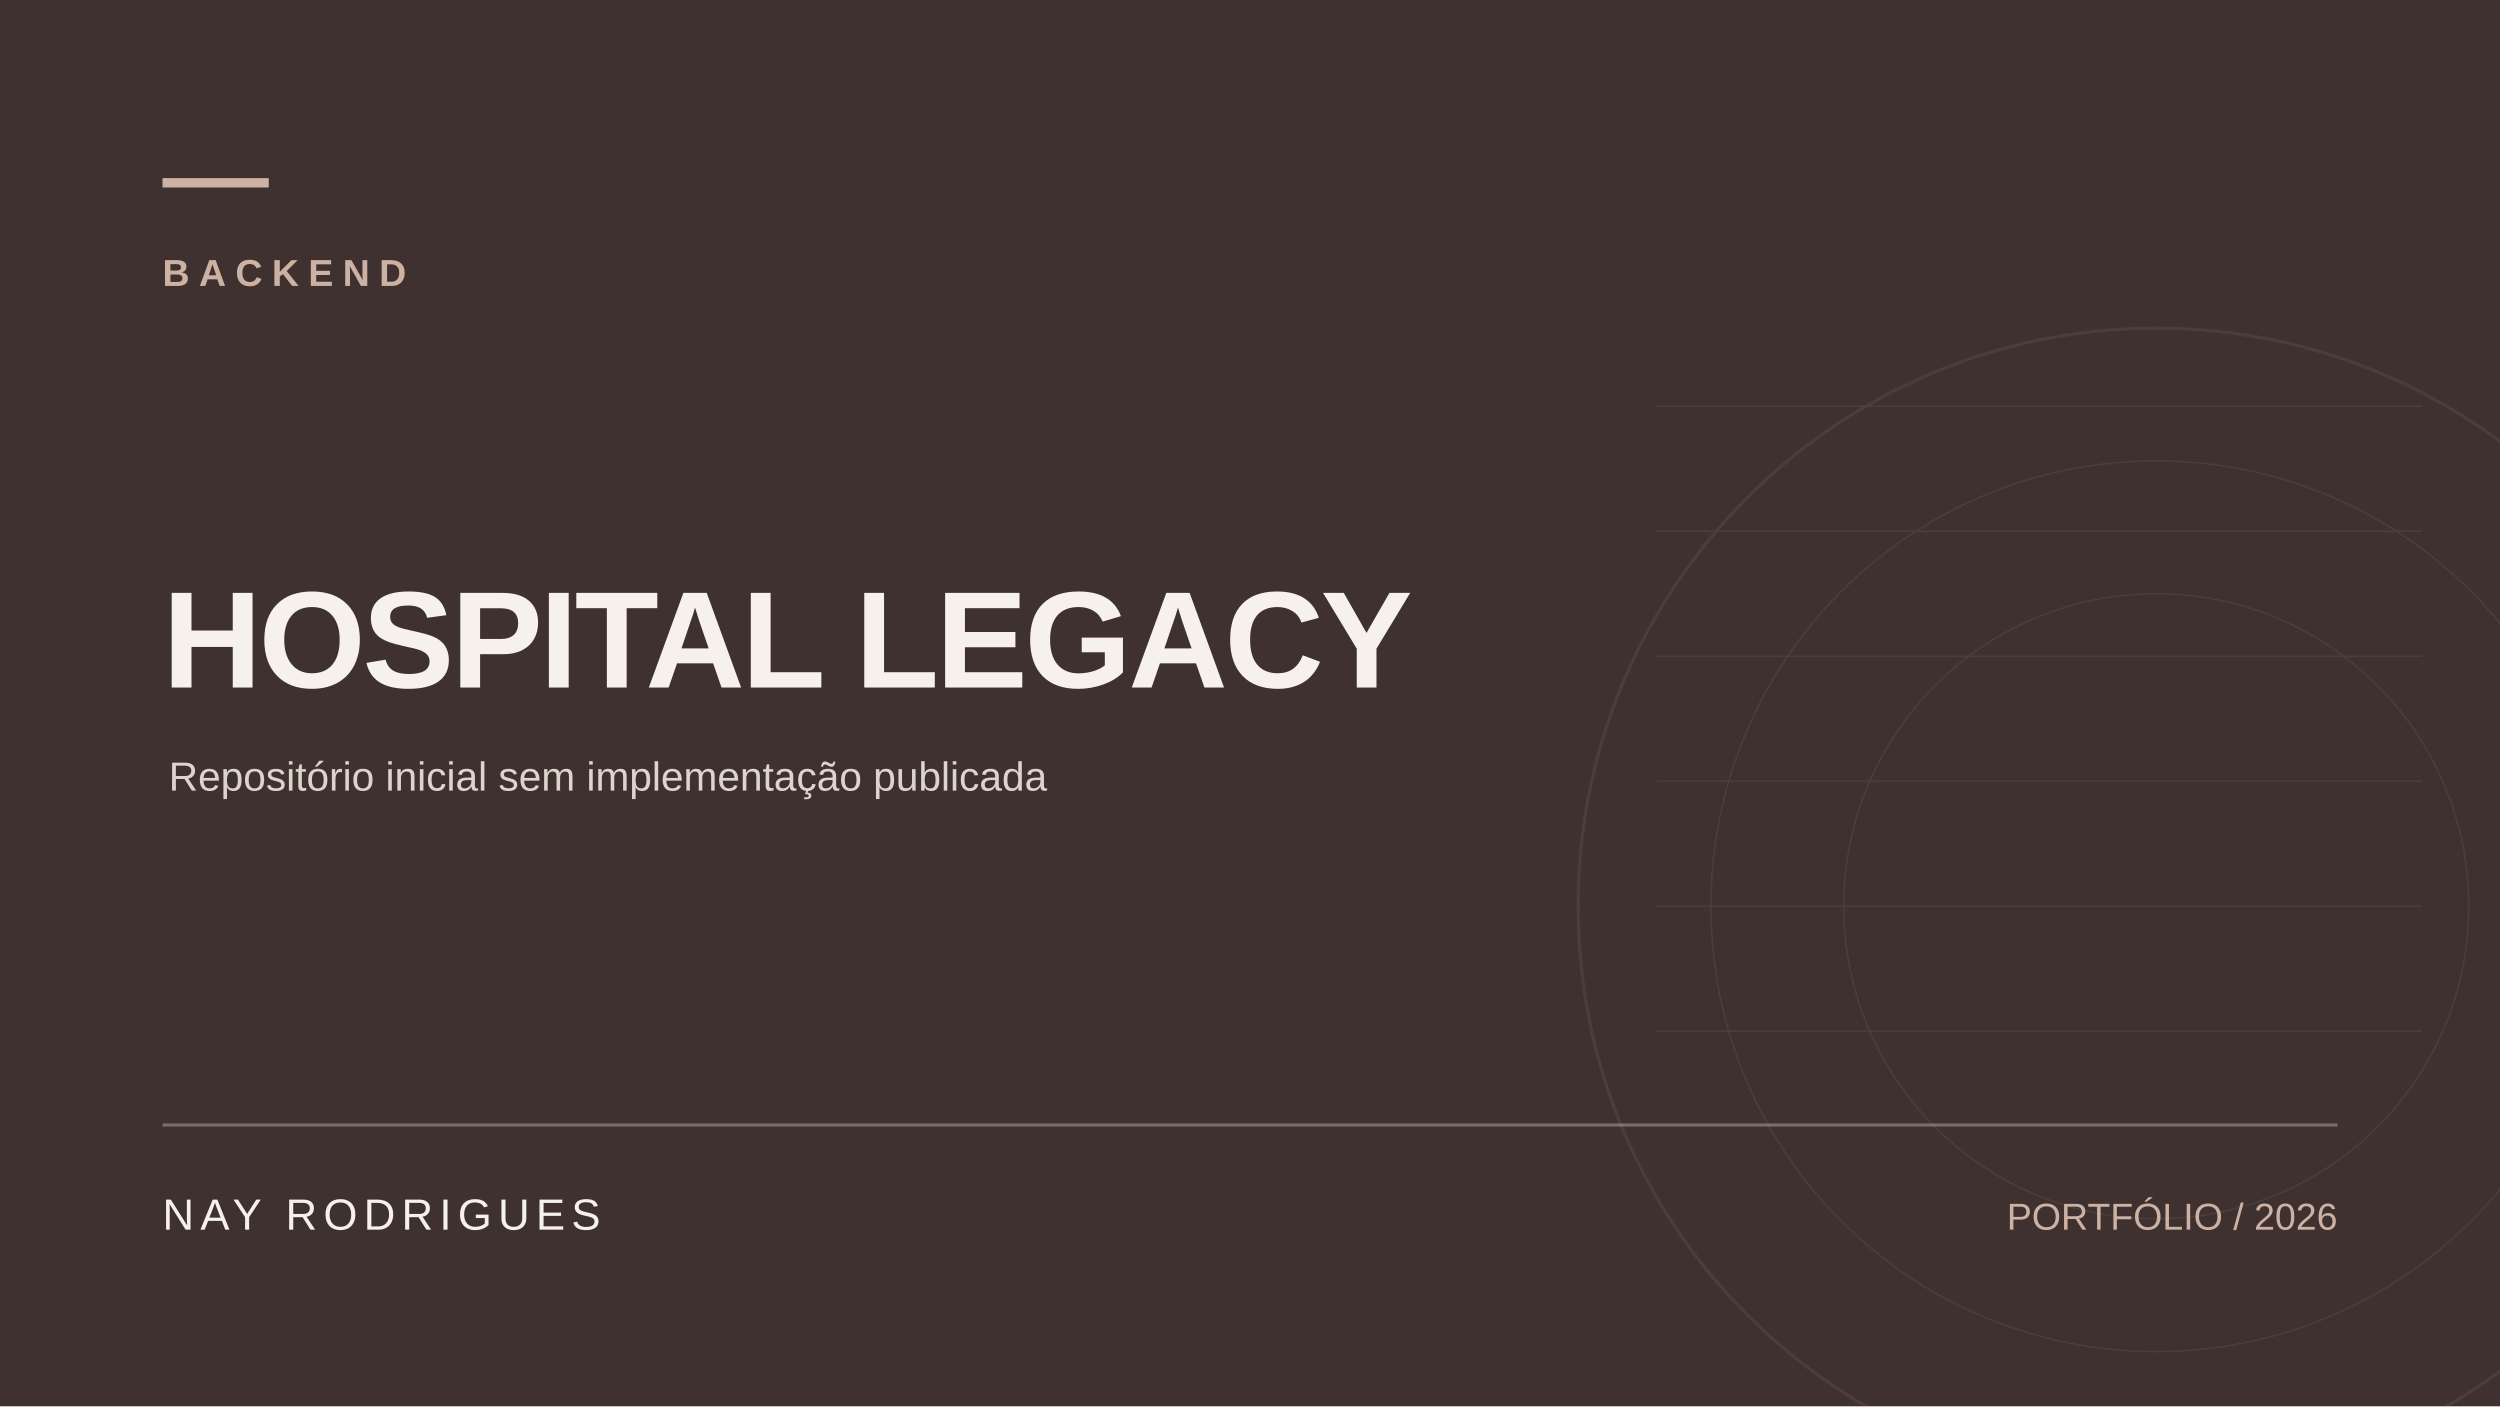
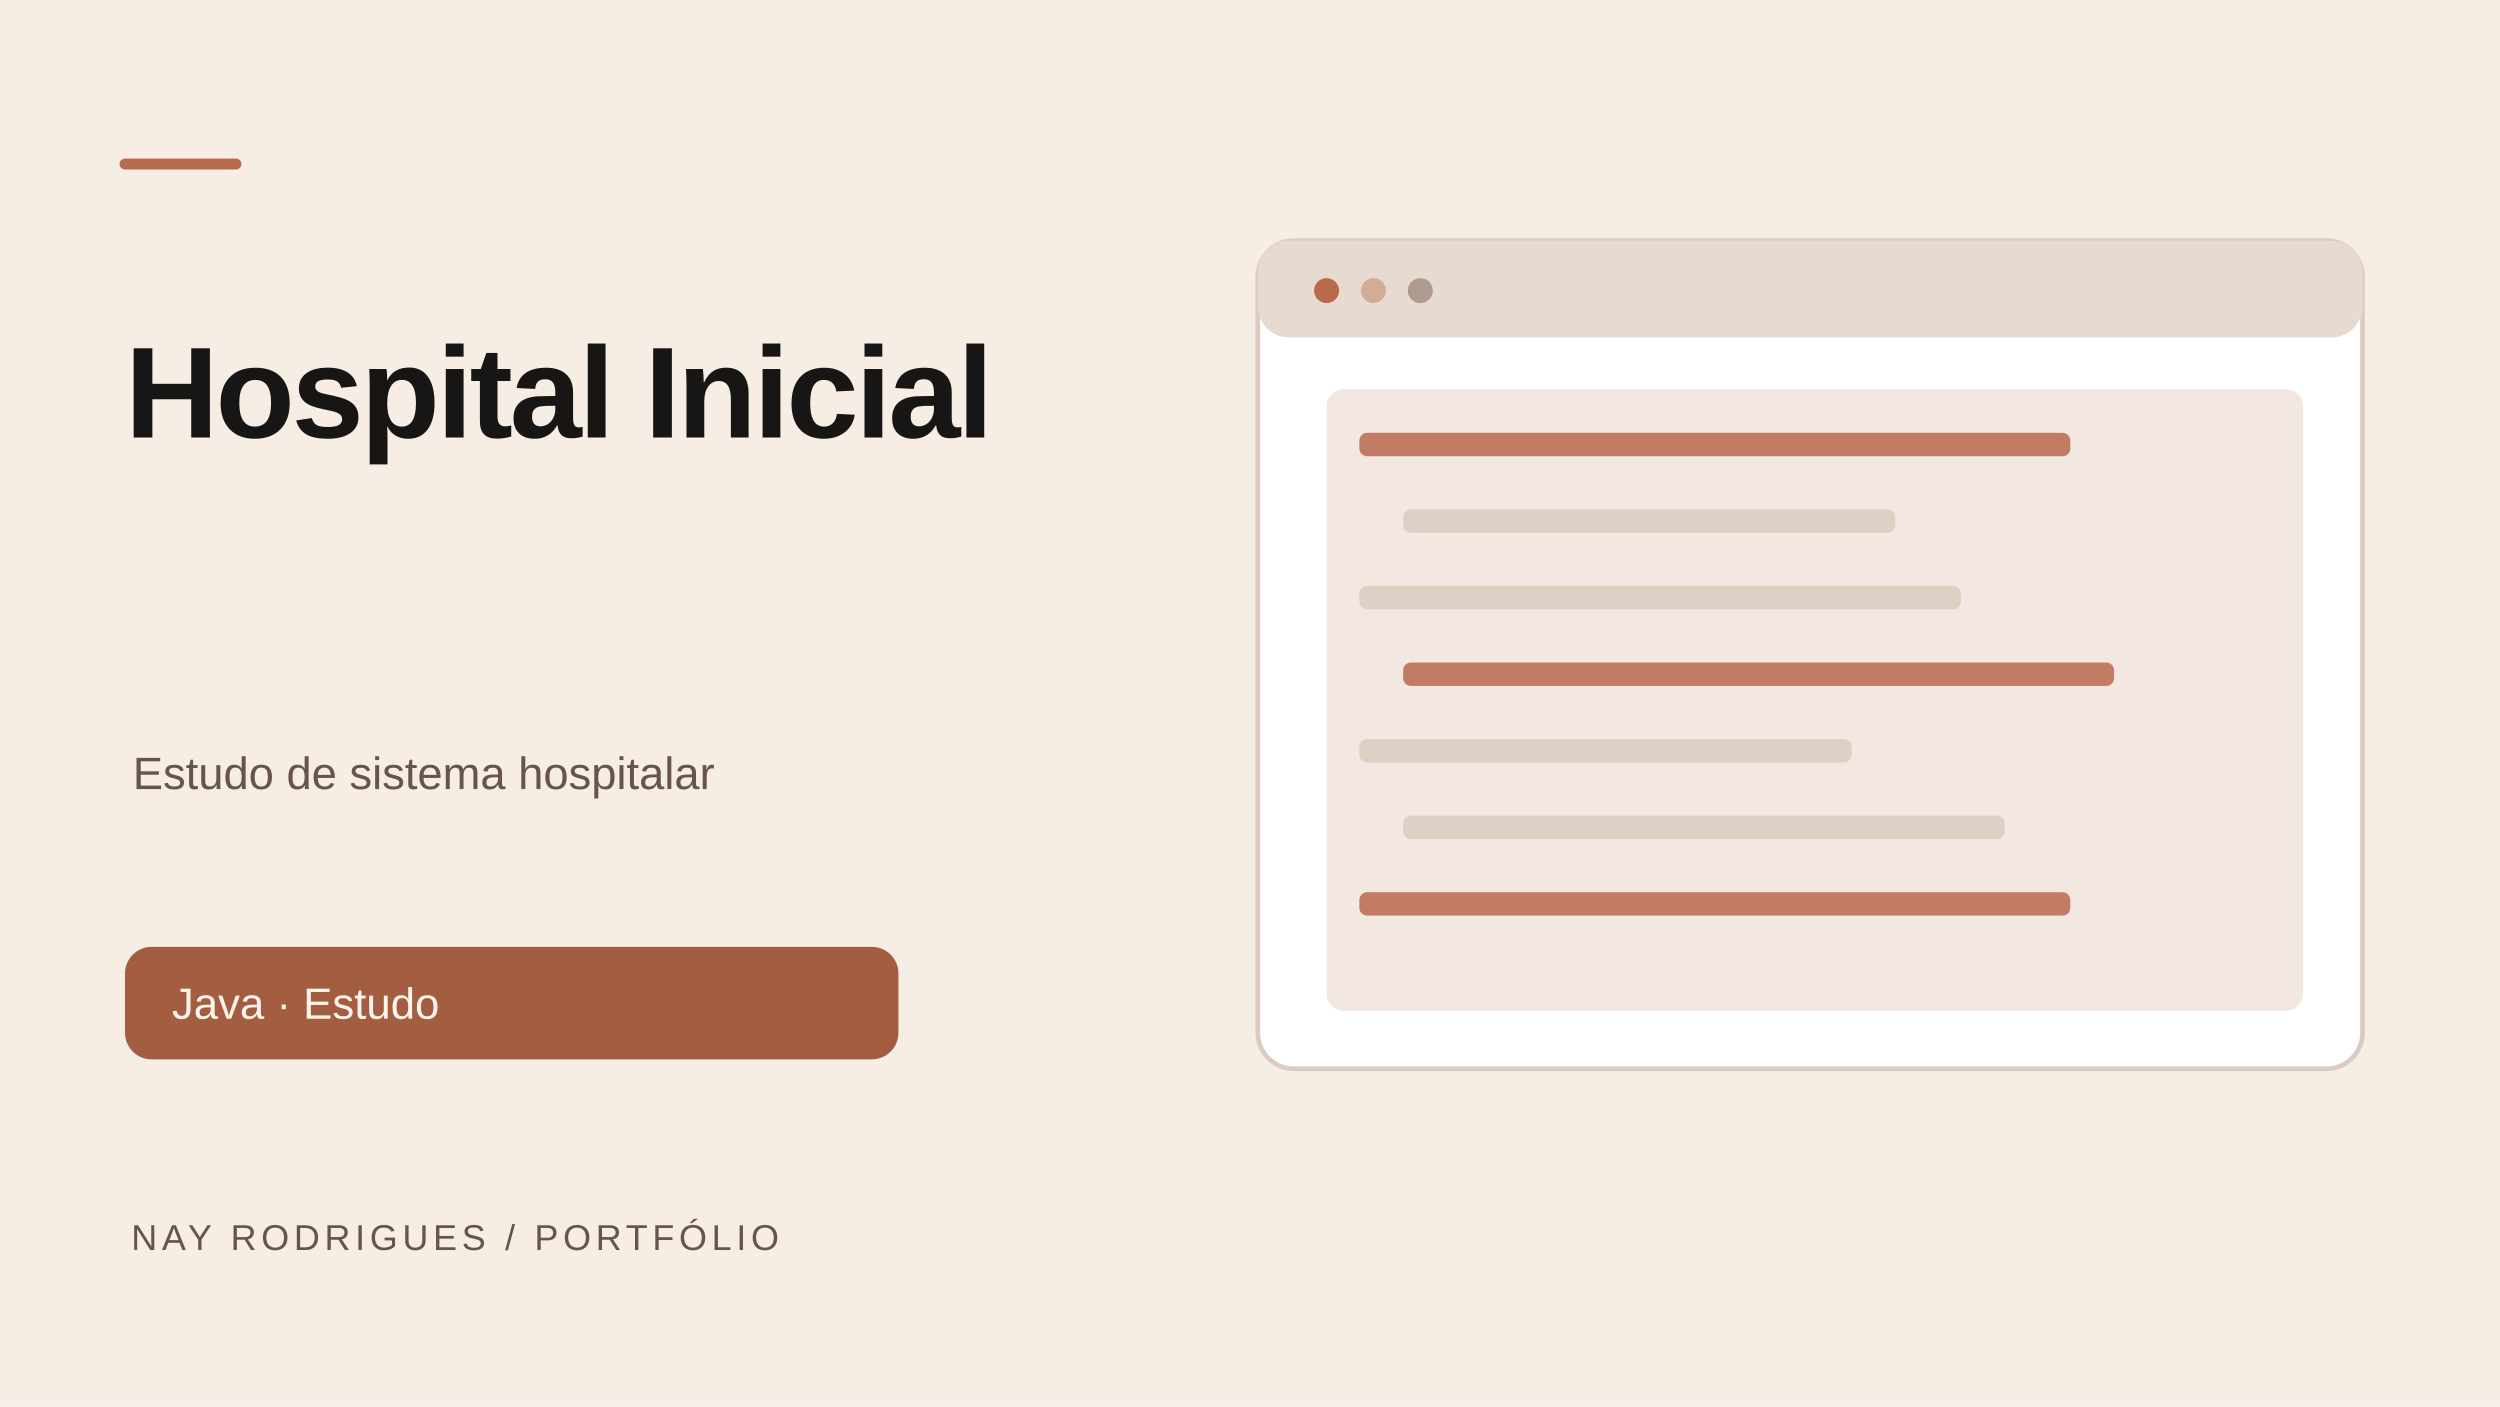
<svg xmlns="http://www.w3.org/2000/svg" width="1600" height="900" viewBox="0 0 1600 900">
-   <rect width="1600" height="900" fill="#3E3130" />
-   <g opacity=".1" stroke="#CDB2A4" fill="none">
-     <circle cx="1380" cy="580" r="370" stroke-width="2" />
-     <circle cx="1380" cy="580" r="285" />
-     <circle cx="1380" cy="580" r="200" />
-     <path d="M1060 260 H1550 M1060 340 H1550 M1060 420 H1550 M1060 500 H1550 M1060 580 H1550 M1060 660 H1550" />
-   </g>
-   <rect x="104" y="114" width="68" height="6" fill="#CDB2A4" />
-   <text x="104" y="183" fill="#CDB2A4" font-family="Arial,Helvetica,sans-serif" font-size="24" font-weight="600" letter-spacing="6">BACKEND</text>
-   <text x="104" y="440" fill="#F6F1EB" font-family="Arial,Helvetica,sans-serif" font-size="88" font-weight="700" letter-spacing="-2">HOSPITAL LEGACY</text>
-   <text x="108" y="506" fill="#DDD4CC" font-family="Arial,Helvetica,sans-serif" font-size="26">Repositório inicial sem implementação publicada</text>
-   <path d="M104 720 H1496" stroke="#CDB2A4" stroke-width="2" opacity=".45" />
-   <text x="104" y="787" fill="#F6F1EB" font-family="Arial,Helvetica,sans-serif" font-size="28" letter-spacing="4">NAY RODRIGUES</text>
-   <text x="1496" y="787" text-anchor="end" fill="#CDB2A4" font-family="Arial,Helvetica,sans-serif" font-size="24">PORTFÓLIO / 2026</text>
+   <rect width="1600" height="900" fill="#F6EDE5" />
+   <path d="M80 105 H151" stroke="#B9694C" stroke-width="7" stroke-linecap="round" />
+   <text x="80" y="280" font-family="Arial,sans-serif" font-size="83" font-weight="700" letter-spacing="-2" fill="#181615">Hospital Inicial</text>
+   <text x="85" y="505" font-family="Arial,sans-serif" font-size="29" fill="#67544B">Estudo de sistema hospitalar</text>
+   <rect x="80" y="606" width="495" height="72" rx="17" fill="#A35E41" />
+   <text x="110" y="652" font-family="Arial,sans-serif" font-size="28" fill="#FFF4EB">Java · Estudo</text>
+   <text x="84" y="800" font-size="23" letter-spacing="3" font-family="Arial,sans-serif" fill="#67544B">NAY RODRIGUES / PORTFÓLIO</text>
+   <rect x="805" y="154" width="707" height="530" rx="23" fill="#FFFFFF" stroke="#DCCBC0" stroke-width="3" />
+   <rect x="805" y="154" width="707" height="62" rx="20" fill="#E7DAD0" />
+   <circle cx="849" cy="186" r="8" fill="#B9694C" />
+   <circle cx="879" cy="186" r="8" fill="#D3AC95" />
+   <circle cx="909" cy="186" r="8" fill="#AE9B8D" />
+   <rect x="849" y="249" width="625" height="398" rx="11" fill="#F2E8E1" />
+   <rect x="870" y="277" width="455" height="15" rx="5" fill="#B9694C" opacity=".85" />
+   <rect x="898" y="326" width="315" height="15" rx="5" fill="#DCCBC0" opacity=".85" />
+   <rect x="870" y="375" width="385" height="15" rx="5" fill="#DCCBC0" opacity=".85" />
+   <rect x="898" y="424" width="455" height="15" rx="5" fill="#B9694C" opacity=".85" />
+   <rect x="870" y="473" width="315" height="15" rx="5" fill="#DCCBC0" opacity=".85" />
+   <rect x="898" y="522" width="385" height="15" rx="5" fill="#DCCBC0" opacity=".85" />
+   <rect x="870" y="571" width="455" height="15" rx="5" fill="#B9694C" opacity=".85" />
</svg>
